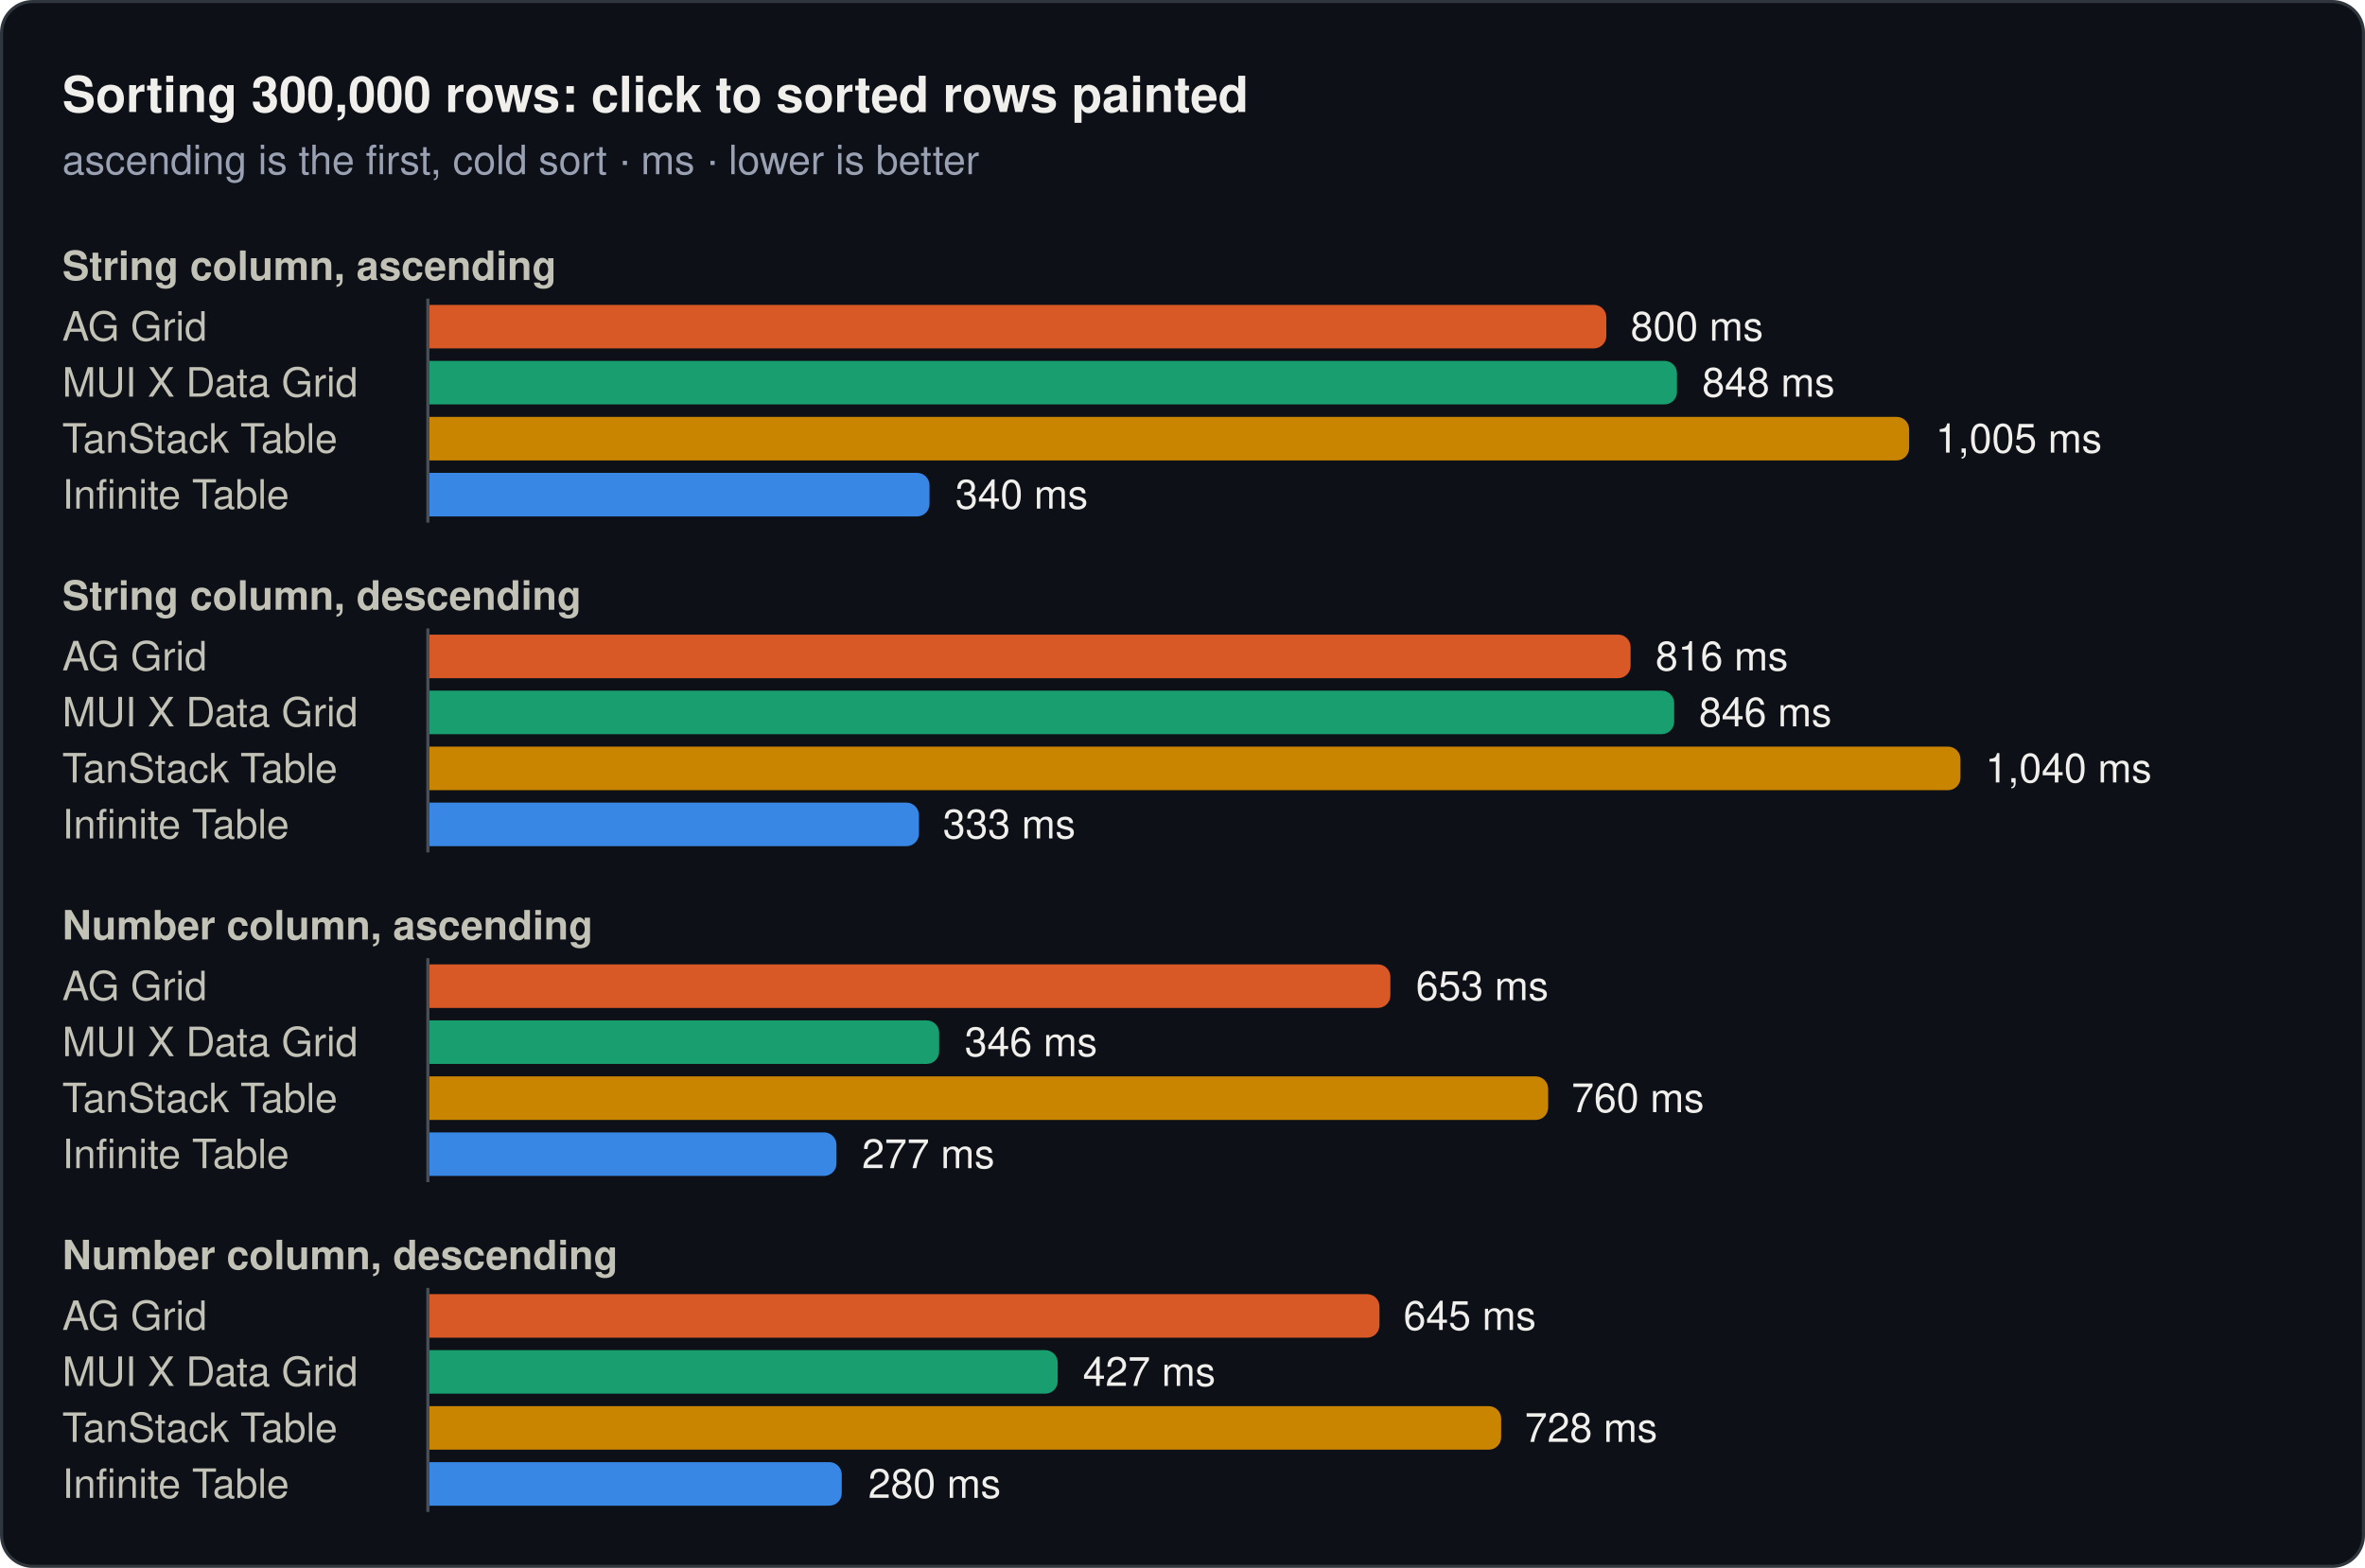
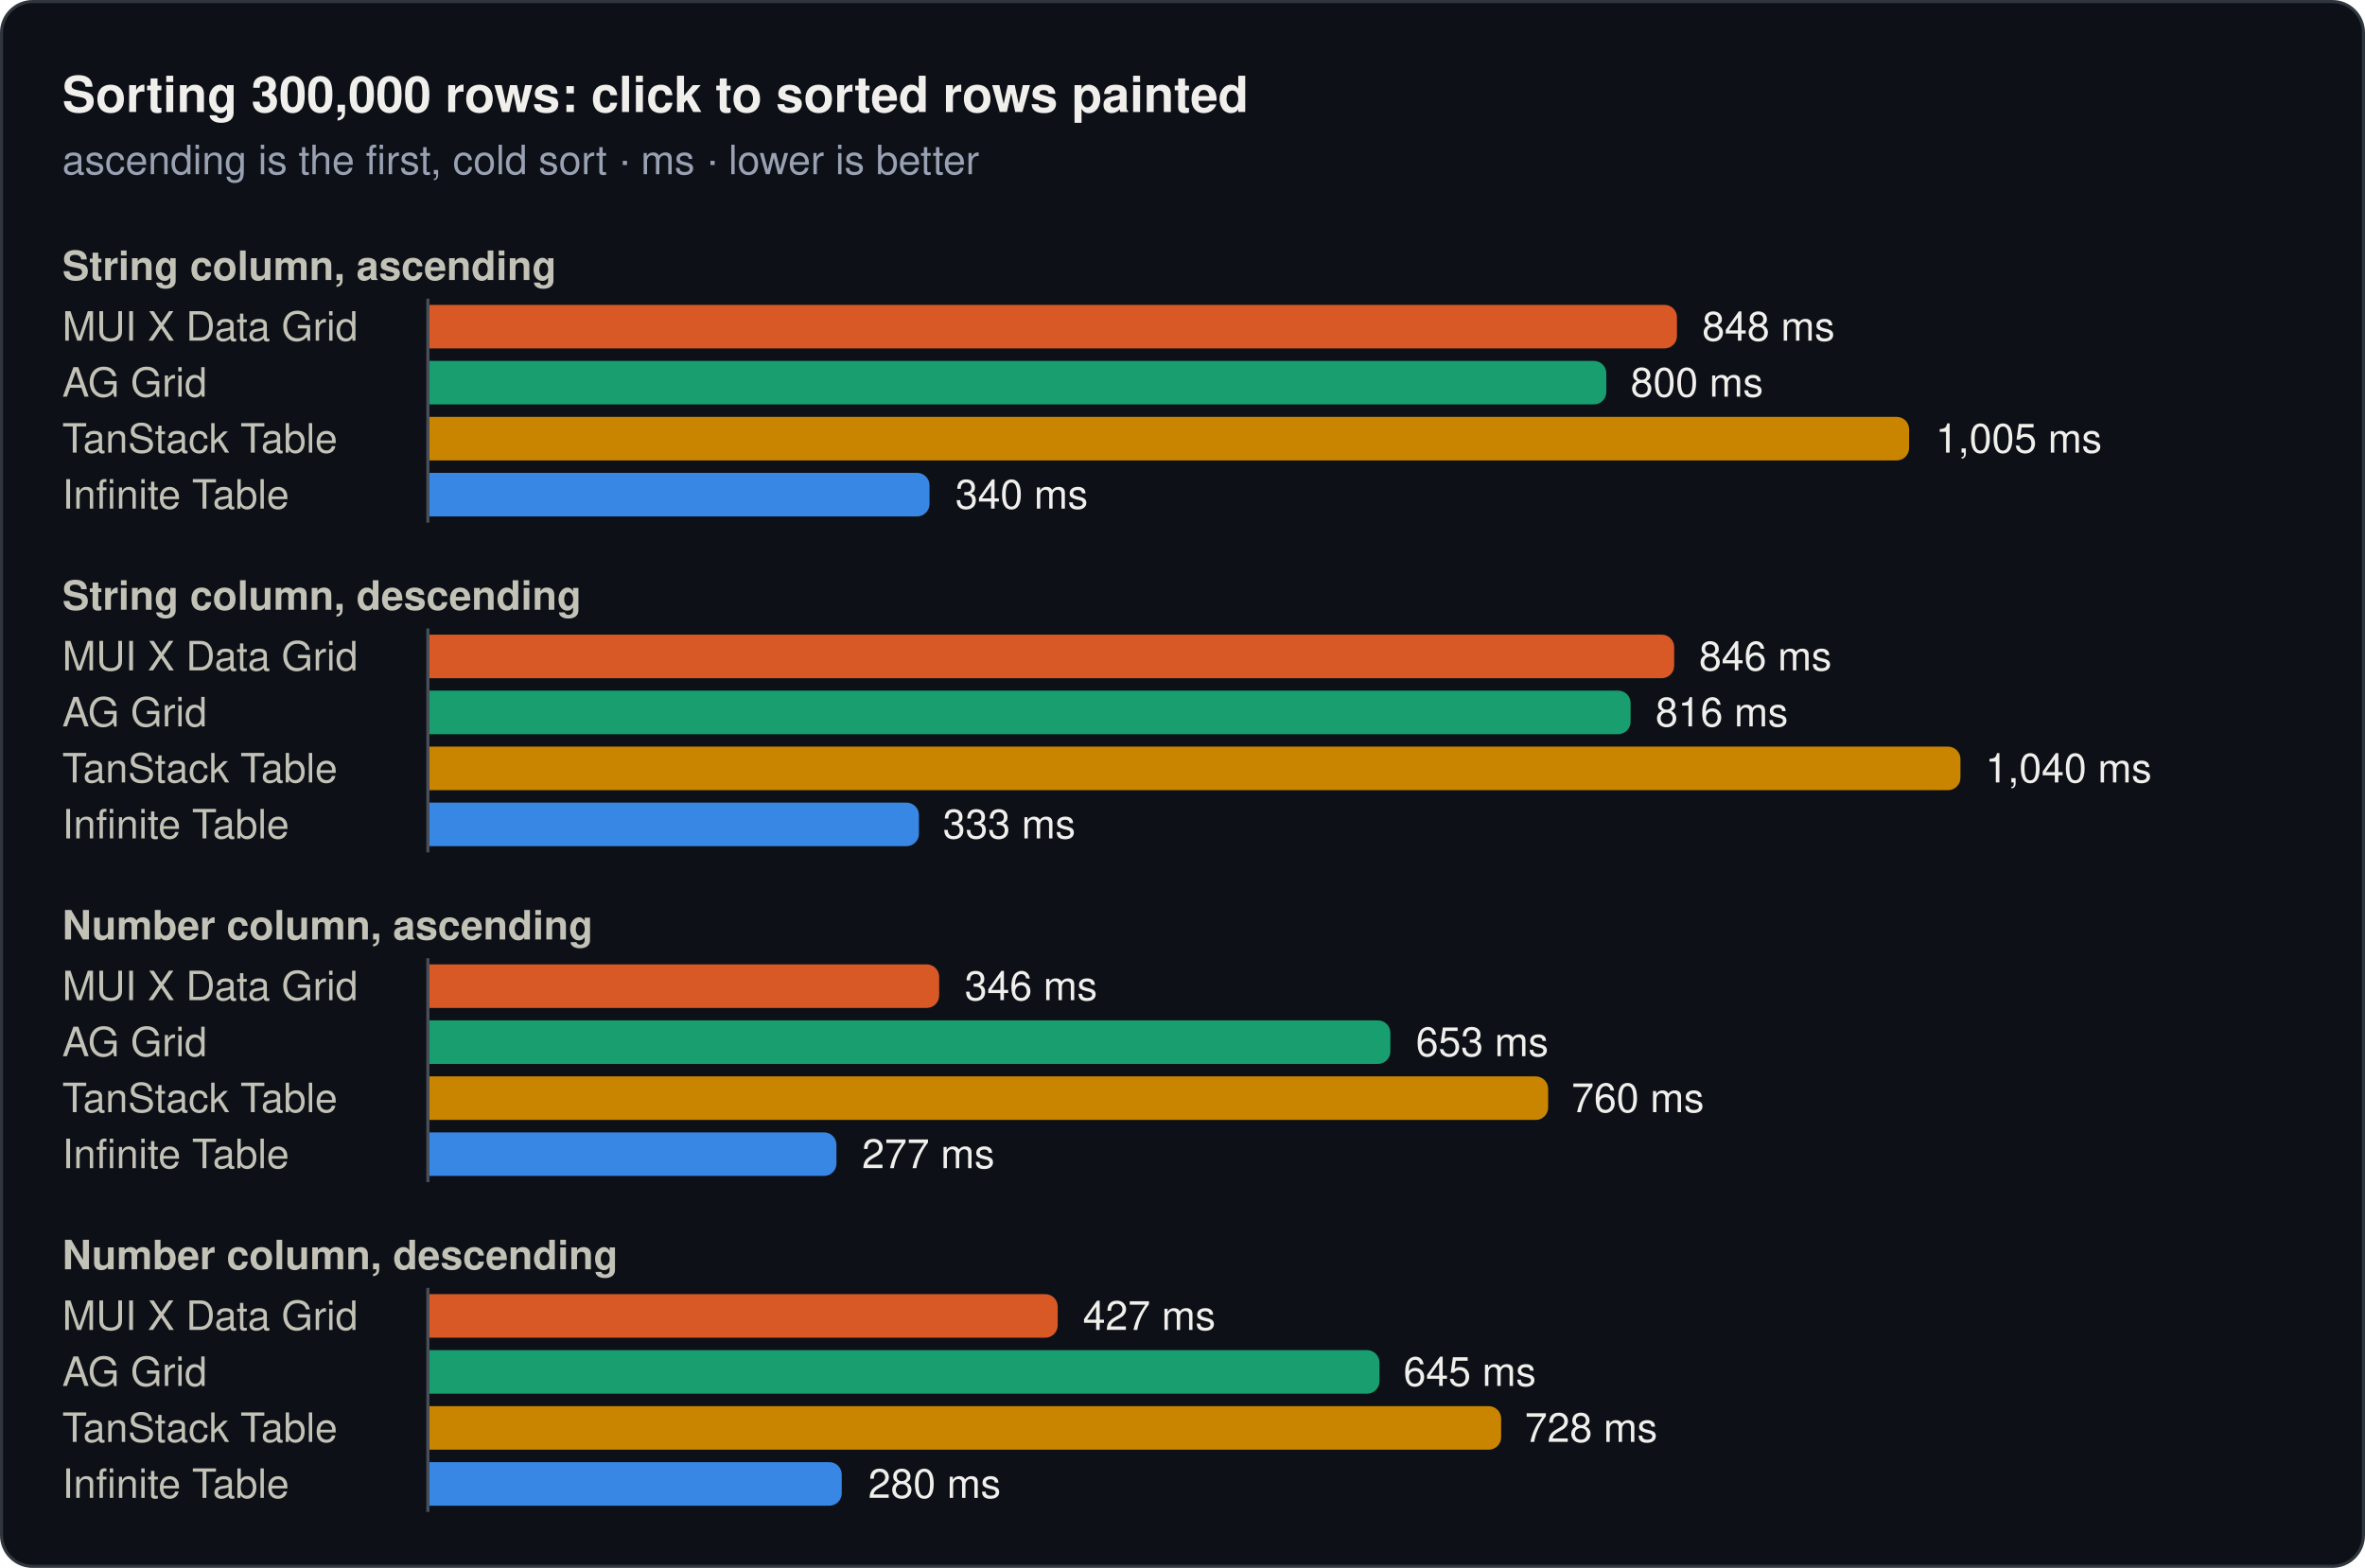
<svg xmlns="http://www.w3.org/2000/svg" width="760" height="504" viewBox="0 0 760 504" role="img">
  <rect x="0.5" y="0.5" width="759" height="503" rx="10" fill="#0d1117" stroke="#30363d" />
  <text x="20" y="36" font-family="system-ui, -apple-system, 'Segoe UI', Helvetica, Arial, sans-serif" font-size="16" font-weight="600" fill="#f0efec">Sorting 300,000 rows: click to sorted rows painted</text>
  <text x="20" y="56" font-family="system-ui, -apple-system, 'Segoe UI', Helvetica, Arial, sans-serif" font-size="13" fill="#99a1b3">ascending is the first, cold sort · ms · lower is better</text>
  <text x="20" y="90" font-family="system-ui, -apple-system, 'Segoe UI', Helvetica, Arial, sans-serif" font-size="13" font-weight="600" fill="#c3c2b7">String column, ascending</text>
-   <text x="20" y="109.5" font-family="system-ui, -apple-system, 'Segoe UI', Helvetica, Arial, sans-serif" font-size="13" fill="#c3c2b7">AG Grid</text>
-   <path d="M138,98H512.2a4,4 0 0 1 4,4V108a4,4 0 0 1 -4,4H138Z" fill="#d95926" />
-   <text x="524" y="109.5" font-family="system-ui, -apple-system, 'Segoe UI', Helvetica, Arial, sans-serif" font-size="13" fill="#f0efec">800 ms</text>
-   <text x="20" y="127.5" font-family="system-ui, -apple-system, 'Segoe UI', Helvetica, Arial, sans-serif" font-size="13" fill="#c3c2b7">MUI X Data Grid</text>
-   <path d="M138,116H534.9a4,4 0 0 1 4,4V126a4,4 0 0 1 -4,4H138Z" fill="#199e70" />
-   <text x="547" y="127.5" font-family="system-ui, -apple-system, 'Segoe UI', Helvetica, Arial, sans-serif" font-size="13" fill="#f0efec">848 ms</text>
+   <text x="20" y="109.5" font-family="system-ui, -apple-system, 'Segoe UI', Helvetica, Arial, sans-serif" font-size="13" fill="#c3c2b7">MUI X Data Grid</text>
+   <path d="M138,98H534.9a4,4 0 0 1 4,4V108a4,4 0 0 1 -4,4H138Z" fill="#d95926" />
+   <text x="547" y="109.5" font-family="system-ui, -apple-system, 'Segoe UI', Helvetica, Arial, sans-serif" font-size="13" fill="#f0efec">848 ms</text>
+   <text x="20" y="127.5" font-family="system-ui, -apple-system, 'Segoe UI', Helvetica, Arial, sans-serif" font-size="13" fill="#c3c2b7">AG Grid</text>
+   <path d="M138,116H512.2a4,4 0 0 1 4,4V126a4,4 0 0 1 -4,4H138Z" fill="#199e70" />
+   <text x="524" y="127.5" font-family="system-ui, -apple-system, 'Segoe UI', Helvetica, Arial, sans-serif" font-size="13" fill="#f0efec">800 ms</text>
  <text x="20" y="145.5" font-family="system-ui, -apple-system, 'Segoe UI', Helvetica, Arial, sans-serif" font-size="13" fill="#c3c2b7">TanStack Table</text>
  <path d="M138,134H609.5a4,4 0 0 1 4,4V144a4,4 0 0 1 -4,4H138Z" fill="#c98500" />
  <text x="622" y="145.5" font-family="system-ui, -apple-system, 'Segoe UI', Helvetica, Arial, sans-serif" font-size="13" fill="#f0efec">1,005 ms</text>
  <text x="20" y="163.5" font-family="system-ui, -apple-system, 'Segoe UI', Helvetica, Arial, sans-serif" font-size="13" fill="#c3c2b7">Infinite Table</text>
  <path d="M138,152H294.7a4,4 0 0 1 4,4V162a4,4 0 0 1 -4,4H138Z" fill="#3987e5" />
  <text x="307" y="163.5" font-family="system-ui, -apple-system, 'Segoe UI', Helvetica, Arial, sans-serif" font-size="13" fill="#f0efec">340 ms</text>
  <line x1="137.5" y1="96" x2="137.5" y2="168" stroke="#484f58" stroke-width="1" />
  <text x="20" y="196" font-family="system-ui, -apple-system, 'Segoe UI', Helvetica, Arial, sans-serif" font-size="13" font-weight="600" fill="#c3c2b7">String column, descending</text>
-   <text x="20" y="215.5" font-family="system-ui, -apple-system, 'Segoe UI', Helvetica, Arial, sans-serif" font-size="13" fill="#c3c2b7">AG Grid</text>
-   <path d="M138,204H520a4,4 0 0 1 4,4V214a4,4 0 0 1 -4,4H138Z" fill="#d95926" />
-   <text x="532" y="215.5" font-family="system-ui, -apple-system, 'Segoe UI', Helvetica, Arial, sans-serif" font-size="13" fill="#f0efec">816 ms</text>
-   <text x="20" y="233.5" font-family="system-ui, -apple-system, 'Segoe UI', Helvetica, Arial, sans-serif" font-size="13" fill="#c3c2b7">MUI X Data Grid</text>
-   <path d="M138,222H534a4,4 0 0 1 4,4V232a4,4 0 0 1 -4,4H138Z" fill="#199e70" />
-   <text x="546" y="233.5" font-family="system-ui, -apple-system, 'Segoe UI', Helvetica, Arial, sans-serif" font-size="13" fill="#f0efec">846 ms</text>
+   <text x="20" y="215.5" font-family="system-ui, -apple-system, 'Segoe UI', Helvetica, Arial, sans-serif" font-size="13" fill="#c3c2b7">MUI X Data Grid</text>
+   <path d="M138,204H534a4,4 0 0 1 4,4V214a4,4 0 0 1 -4,4H138Z" fill="#d95926" />
+   <text x="546" y="215.5" font-family="system-ui, -apple-system, 'Segoe UI', Helvetica, Arial, sans-serif" font-size="13" fill="#f0efec">846 ms</text>
+   <text x="20" y="233.5" font-family="system-ui, -apple-system, 'Segoe UI', Helvetica, Arial, sans-serif" font-size="13" fill="#c3c2b7">AG Grid</text>
+   <path d="M138,222H520a4,4 0 0 1 4,4V232a4,4 0 0 1 -4,4H138Z" fill="#199e70" />
+   <text x="532" y="233.5" font-family="system-ui, -apple-system, 'Segoe UI', Helvetica, Arial, sans-serif" font-size="13" fill="#f0efec">816 ms</text>
  <text x="20" y="251.5" font-family="system-ui, -apple-system, 'Segoe UI', Helvetica, Arial, sans-serif" font-size="13" fill="#c3c2b7">TanStack Table</text>
  <path d="M138,240H626a4,4 0 0 1 4,4V250a4,4 0 0 1 -4,4H138Z" fill="#c98500" />
  <text x="638" y="251.5" font-family="system-ui, -apple-system, 'Segoe UI', Helvetica, Arial, sans-serif" font-size="13" fill="#f0efec">1,040 ms</text>
  <text x="20" y="269.5" font-family="system-ui, -apple-system, 'Segoe UI', Helvetica, Arial, sans-serif" font-size="13" fill="#c3c2b7">Infinite Table</text>
  <path d="M138,258H291.3a4,4 0 0 1 4,4V268a4,4 0 0 1 -4,4H138Z" fill="#3987e5" />
  <text x="303" y="269.5" font-family="system-ui, -apple-system, 'Segoe UI', Helvetica, Arial, sans-serif" font-size="13" fill="#f0efec">333 ms</text>
  <line x1="137.5" y1="202" x2="137.5" y2="274" stroke="#484f58" stroke-width="1" />
  <text x="20" y="302" font-family="system-ui, -apple-system, 'Segoe UI', Helvetica, Arial, sans-serif" font-size="13" font-weight="600" fill="#c3c2b7">Number column, ascending</text>
-   <text x="20" y="321.5" font-family="system-ui, -apple-system, 'Segoe UI', Helvetica, Arial, sans-serif" font-size="13" fill="#c3c2b7">AG Grid</text>
-   <path d="M138,310H442.8a4,4 0 0 1 4,4V320a4,4 0 0 1 -4,4H138Z" fill="#d95926" />
-   <text x="455" y="321.5" font-family="system-ui, -apple-system, 'Segoe UI', Helvetica, Arial, sans-serif" font-size="13" fill="#f0efec">653 ms</text>
-   <text x="20" y="339.5" font-family="system-ui, -apple-system, 'Segoe UI', Helvetica, Arial, sans-serif" font-size="13" fill="#c3c2b7">MUI X Data Grid</text>
-   <path d="M138,328H297.8a4,4 0 0 1 4,4V338a4,4 0 0 1 -4,4H138Z" fill="#199e70" />
-   <text x="310" y="339.5" font-family="system-ui, -apple-system, 'Segoe UI', Helvetica, Arial, sans-serif" font-size="13" fill="#f0efec">346 ms</text>
+   <text x="20" y="321.5" font-family="system-ui, -apple-system, 'Segoe UI', Helvetica, Arial, sans-serif" font-size="13" fill="#c3c2b7">MUI X Data Grid</text>
+   <path d="M138,310H297.8a4,4 0 0 1 4,4V320a4,4 0 0 1 -4,4H138Z" fill="#d95926" />
+   <text x="310" y="321.5" font-family="system-ui, -apple-system, 'Segoe UI', Helvetica, Arial, sans-serif" font-size="13" fill="#f0efec">346 ms</text>
+   <text x="20" y="339.5" font-family="system-ui, -apple-system, 'Segoe UI', Helvetica, Arial, sans-serif" font-size="13" fill="#c3c2b7">AG Grid</text>
+   <path d="M138,328H442.8a4,4 0 0 1 4,4V338a4,4 0 0 1 -4,4H138Z" fill="#199e70" />
+   <text x="455" y="339.5" font-family="system-ui, -apple-system, 'Segoe UI', Helvetica, Arial, sans-serif" font-size="13" fill="#f0efec">653 ms</text>
  <text x="20" y="357.5" font-family="system-ui, -apple-system, 'Segoe UI', Helvetica, Arial, sans-serif" font-size="13" fill="#c3c2b7">TanStack Table</text>
  <path d="M138,346H493.5a4,4 0 0 1 4,4V356a4,4 0 0 1 -4,4H138Z" fill="#c98500" />
  <text x="505" y="357.5" font-family="system-ui, -apple-system, 'Segoe UI', Helvetica, Arial, sans-serif" font-size="13" fill="#f0efec">760 ms</text>
  <text x="20" y="375.5" font-family="system-ui, -apple-system, 'Segoe UI', Helvetica, Arial, sans-serif" font-size="13" fill="#c3c2b7">Infinite Table</text>
  <path d="M138,364H264.8a4,4 0 0 1 4,4V374a4,4 0 0 1 -4,4H138Z" fill="#3987e5" />
  <text x="277" y="375.5" font-family="system-ui, -apple-system, 'Segoe UI', Helvetica, Arial, sans-serif" font-size="13" fill="#f0efec">277 ms</text>
  <line x1="137.5" y1="308" x2="137.5" y2="380" stroke="#484f58" stroke-width="1" />
  <text x="20" y="408" font-family="system-ui, -apple-system, 'Segoe UI', Helvetica, Arial, sans-serif" font-size="13" font-weight="600" fill="#c3c2b7">Number column, descending</text>
-   <text x="20" y="427.5" font-family="system-ui, -apple-system, 'Segoe UI', Helvetica, Arial, sans-serif" font-size="13" fill="#c3c2b7">AG Grid</text>
-   <path d="M138,416H439.3a4,4 0 0 1 4,4V426a4,4 0 0 1 -4,4H138Z" fill="#d95926" />
-   <text x="451" y="427.5" font-family="system-ui, -apple-system, 'Segoe UI', Helvetica, Arial, sans-serif" font-size="13" fill="#f0efec">645 ms</text>
-   <text x="20" y="445.5" font-family="system-ui, -apple-system, 'Segoe UI', Helvetica, Arial, sans-serif" font-size="13" fill="#c3c2b7">MUI X Data Grid</text>
-   <path d="M138,434H335.9a4,4 0 0 1 4,4V444a4,4 0 0 1 -4,4H138Z" fill="#199e70" />
-   <text x="348" y="445.5" font-family="system-ui, -apple-system, 'Segoe UI', Helvetica, Arial, sans-serif" font-size="13" fill="#f0efec">427 ms</text>
+   <text x="20" y="427.5" font-family="system-ui, -apple-system, 'Segoe UI', Helvetica, Arial, sans-serif" font-size="13" fill="#c3c2b7">MUI X Data Grid</text>
+   <path d="M138,416H335.9a4,4 0 0 1 4,4V426a4,4 0 0 1 -4,4H138Z" fill="#d95926" />
+   <text x="348" y="427.5" font-family="system-ui, -apple-system, 'Segoe UI', Helvetica, Arial, sans-serif" font-size="13" fill="#f0efec">427 ms</text>
+   <text x="20" y="445.5" font-family="system-ui, -apple-system, 'Segoe UI', Helvetica, Arial, sans-serif" font-size="13" fill="#c3c2b7">AG Grid</text>
+   <path d="M138,434H439.3a4,4 0 0 1 4,4V444a4,4 0 0 1 -4,4H138Z" fill="#199e70" />
+   <text x="451" y="445.5" font-family="system-ui, -apple-system, 'Segoe UI', Helvetica, Arial, sans-serif" font-size="13" fill="#f0efec">645 ms</text>
  <text x="20" y="463.5" font-family="system-ui, -apple-system, 'Segoe UI', Helvetica, Arial, sans-serif" font-size="13" fill="#c3c2b7">TanStack Table</text>
  <path d="M138,452H478.4a4,4 0 0 1 4,4V462a4,4 0 0 1 -4,4H138Z" fill="#c98500" />
  <text x="490" y="463.5" font-family="system-ui, -apple-system, 'Segoe UI', Helvetica, Arial, sans-serif" font-size="13" fill="#f0efec">728 ms</text>
  <text x="20" y="481.5" font-family="system-ui, -apple-system, 'Segoe UI', Helvetica, Arial, sans-serif" font-size="13" fill="#c3c2b7">Infinite Table</text>
  <path d="M138,470H266.5a4,4 0 0 1 4,4V480a4,4 0 0 1 -4,4H138Z" fill="#3987e5" />
  <text x="279" y="481.5" font-family="system-ui, -apple-system, 'Segoe UI', Helvetica, Arial, sans-serif" font-size="13" fill="#f0efec">280 ms</text>
  <line x1="137.5" y1="414" x2="137.5" y2="486" stroke="#484f58" stroke-width="1" />
</svg>
